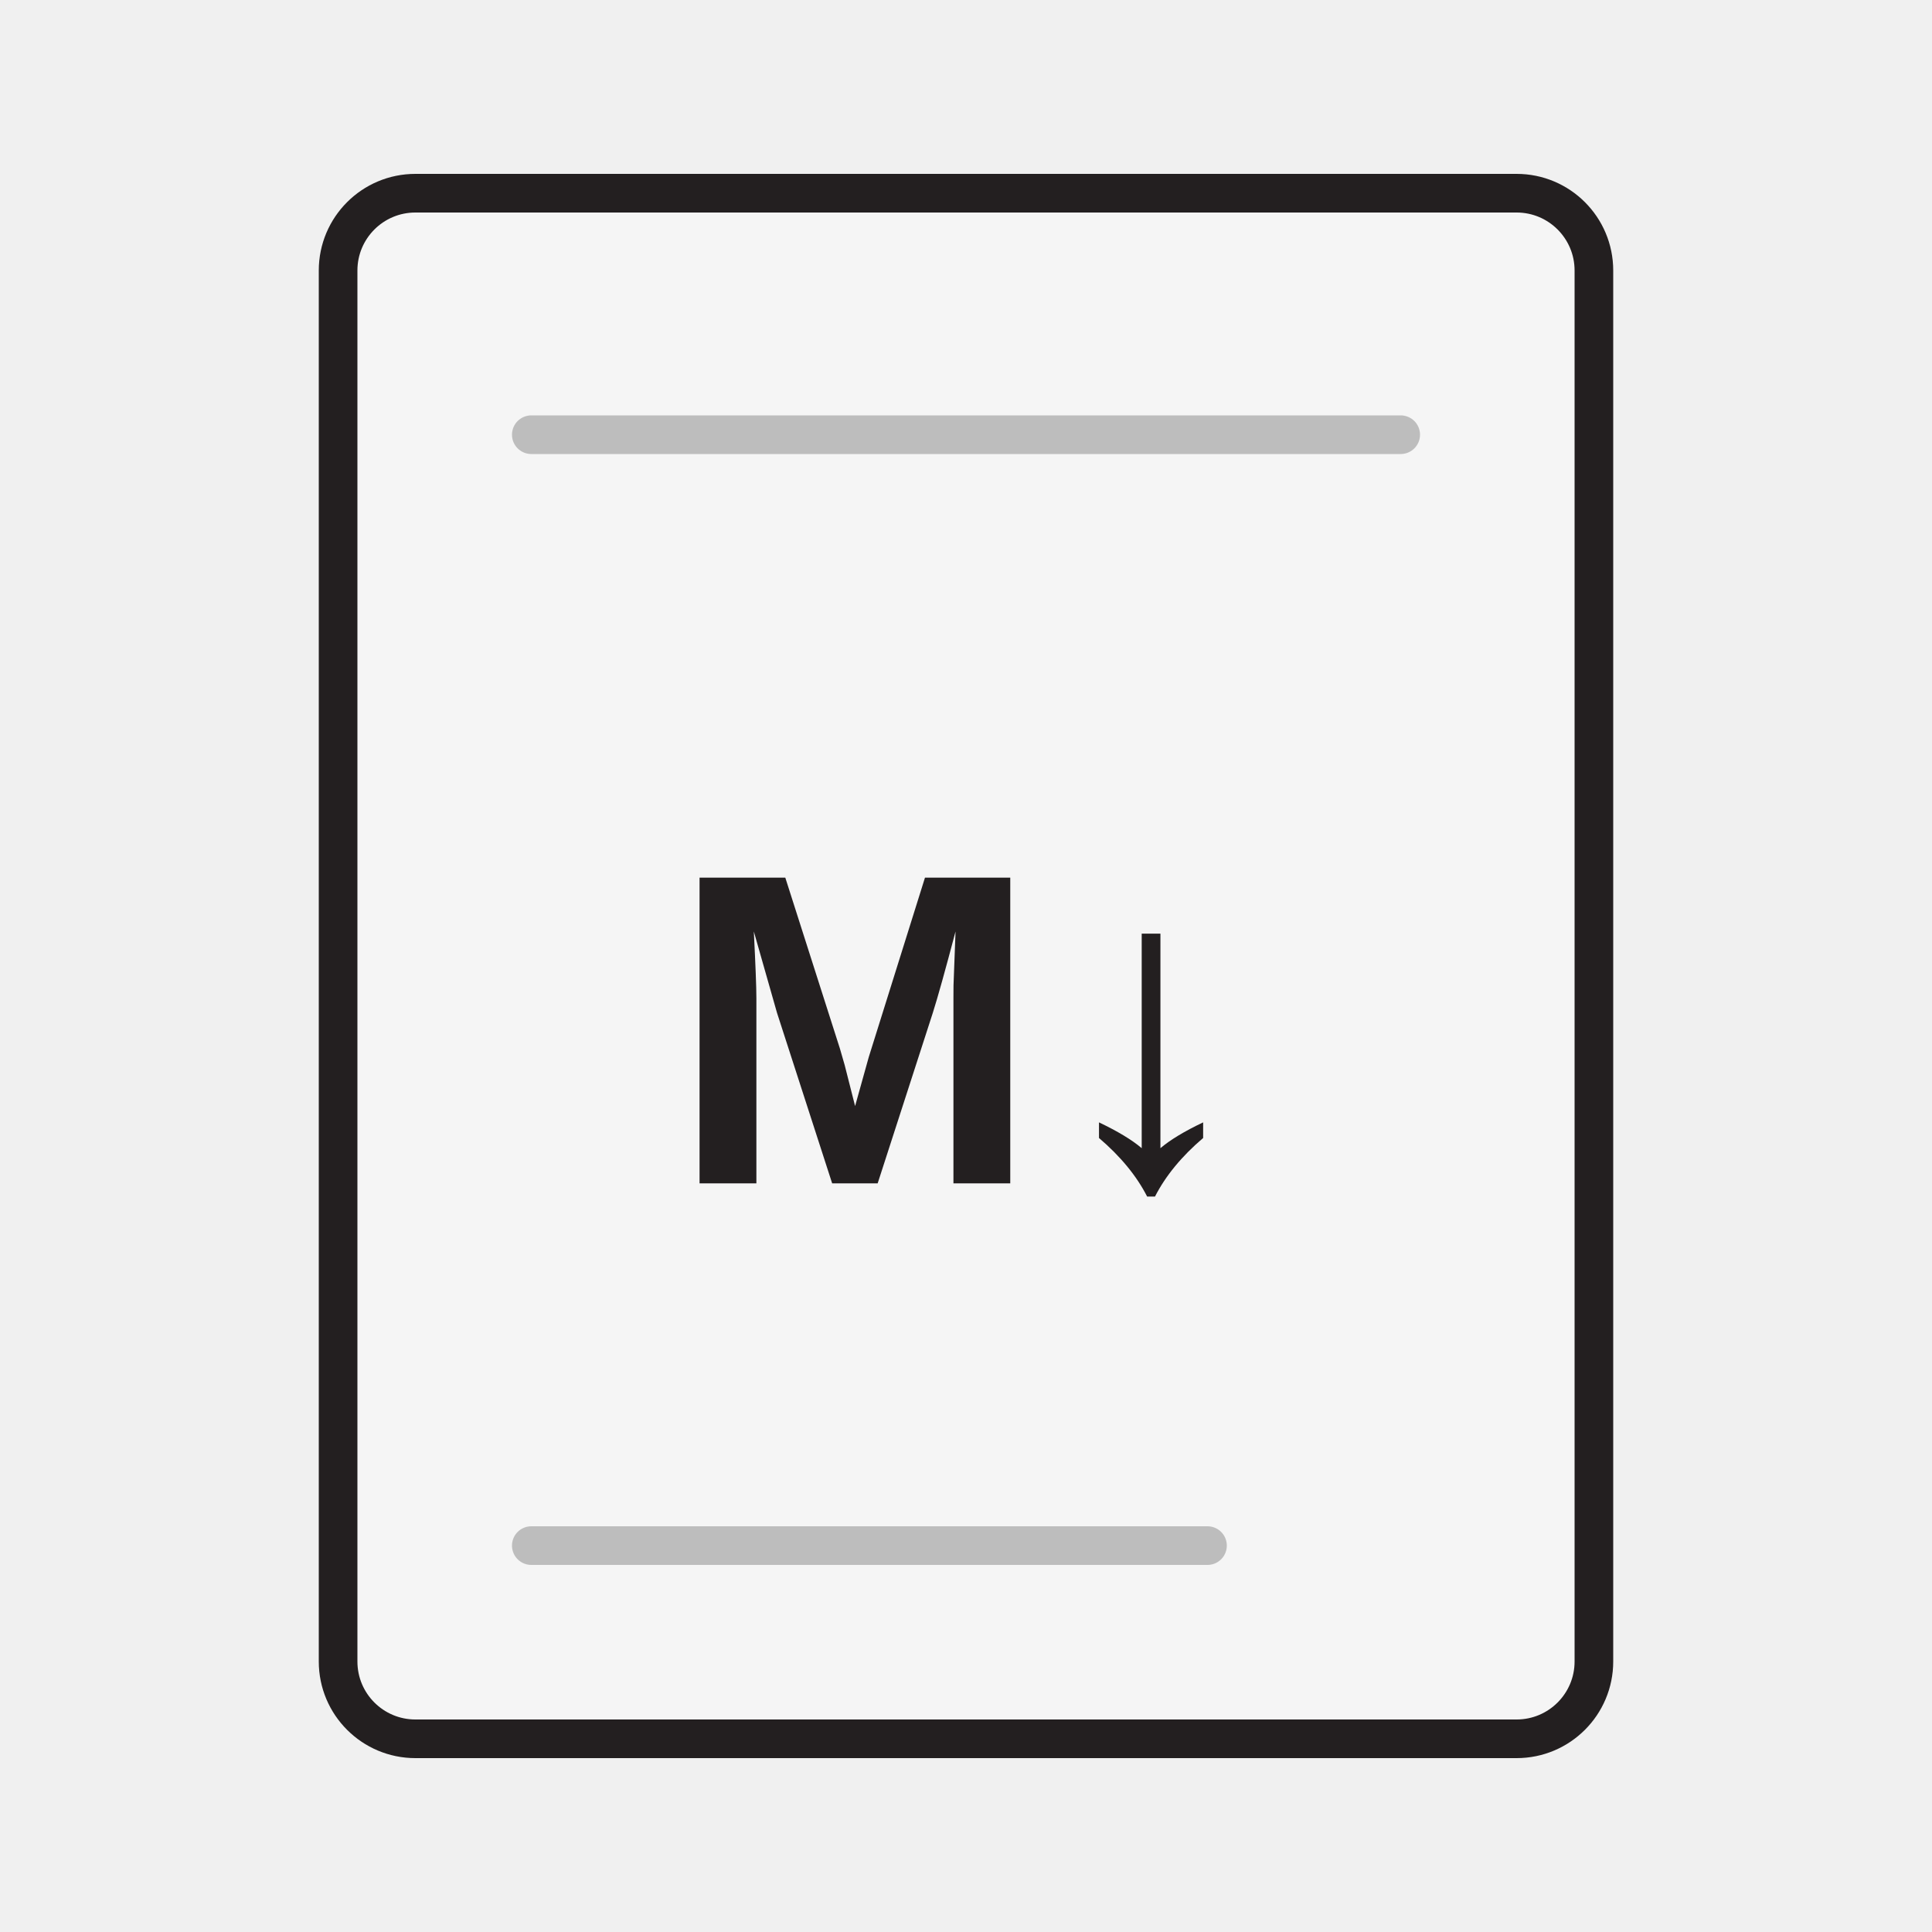
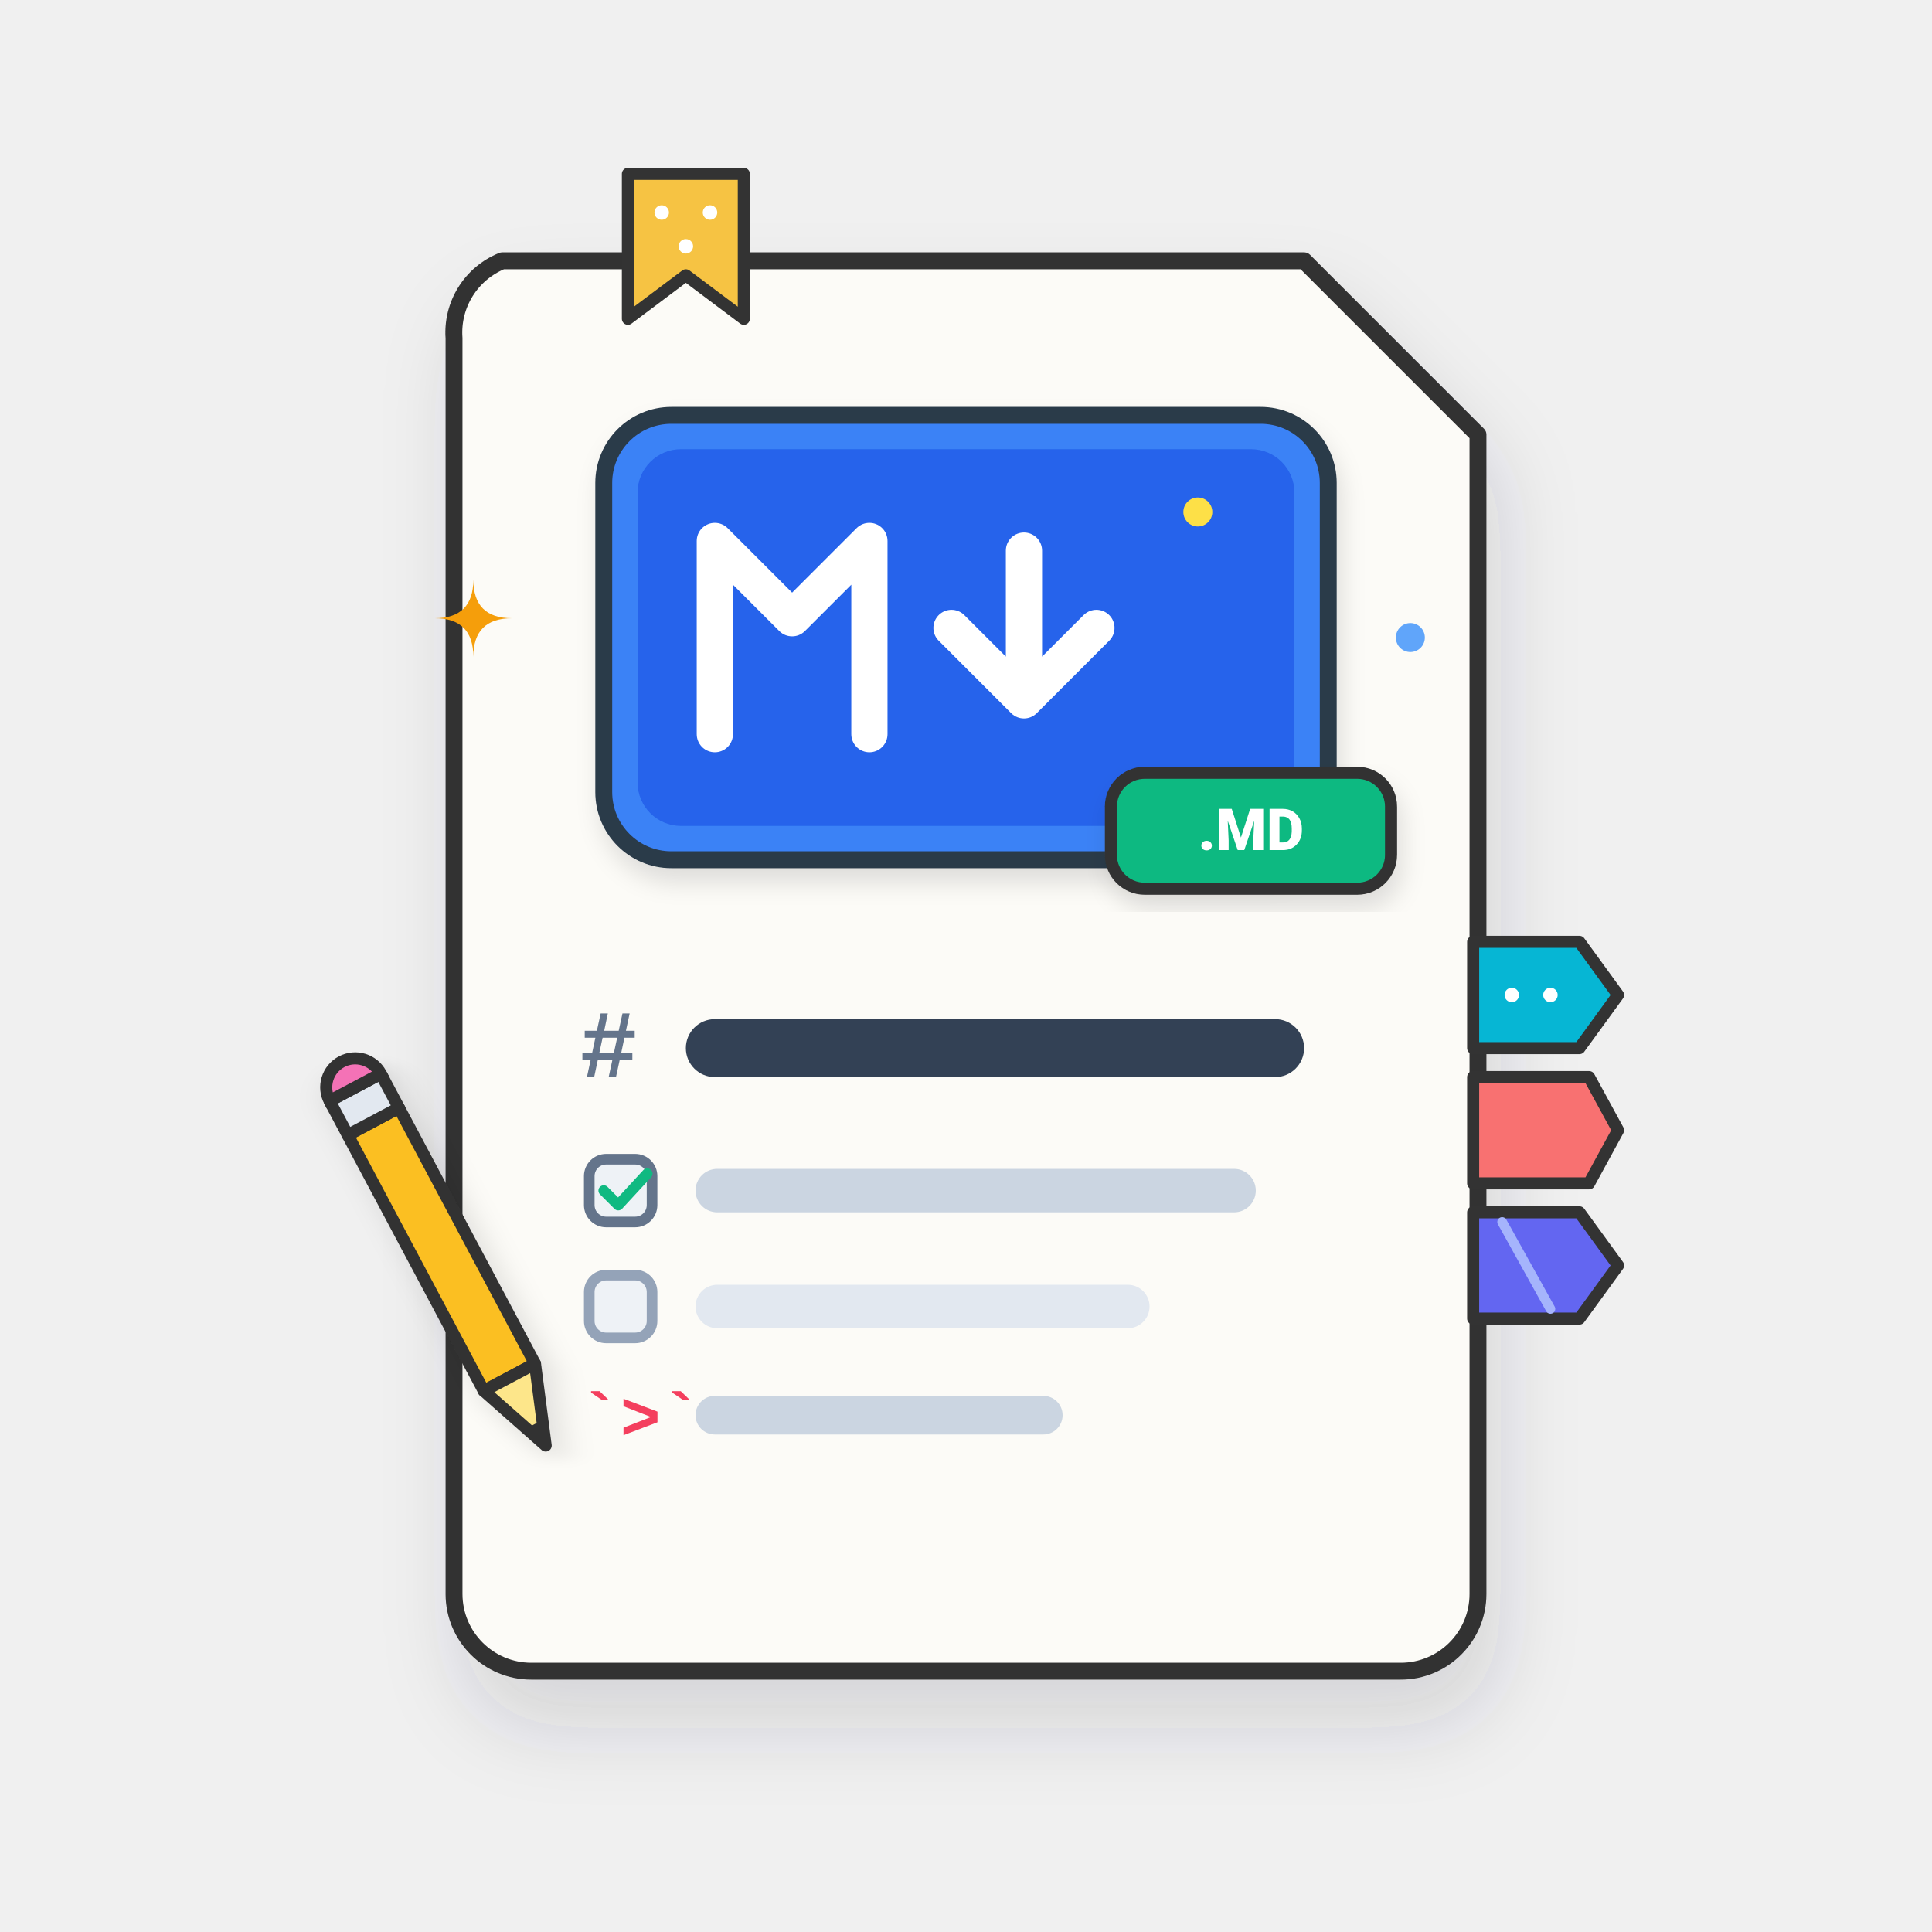
- <svg xmlns="http://www.w3.org/2000/svg" width="400" height="400" viewBox="0 0 400 400">
-   <g>
-     <rect x="70" y="40" width="260" height="320" rx="16" ry="16" fill="#f5f5f5" stroke="#231f20" stroke-width="8" />
-     <line x1="110" y1="90" x2="290" y2="90" stroke="#bdbdbd" stroke-width="8" stroke-linecap="round" />
-     <line x1="110" y1="320" x2="250" y2="320" stroke="#bdbdbd" stroke-width="8" stroke-linecap="round" />
-     <text x="200" y="245" text-anchor="middle" font-family="Verdana, Arial, sans-serif" font-size="92" font-weight="bold" fill="#231f20">M↓</text>
+ <svg xmlns="http://www.w3.org/2000/svg" viewBox="0 0 400 400" width="400" height="400">
+   <defs>
+     <filter id="card-shadow" x="-10%" y="-10%" width="130%" height="130%">
+       <feDropShadow dx="3" dy="10" stdDeviation="8" flood-color="#2D3748" flood-opacity="0.14" />
+     </filter>
+     <filter id="sticker-shadow" x="-20%" y="-20%" width="140%" height="140%">
+       <feDropShadow dx="1" dy="3" stdDeviation="2.5" flood-color="#000000" flood-opacity="0.12" />
+     </filter>
+   </defs>
+   <path d="M 270 54 L 306 90 L 270 90 Z" fill="#E2E8F0" stroke="#333333" stroke-width="3" stroke-linejoin="round" />
+   <path d="M 104 54             L 270 54             L 306 90             L 306 330             A 16 16 0 0 1 290 346             L 110 346             A 16 16 0 0 1 94 330             L 94 70             A 16 16 0 0 1 104 54 Z" fill="#FCFBF7" stroke="#333333" stroke-width="3.5" stroke-linejoin="round" filter="url(#card-shadow)" />
+   <g transform="translate(130, 36)">
+     <path d="M 0 0 L 24 0 L 24 30 L 12 21 L 0 30 Z" fill="#F6C343" stroke="#333333" stroke-width="2.5" stroke-linejoin="round" />
+     <circle cx="7" cy="8" r="1.5" fill="#FFFFFF" />
+     <circle cx="17" cy="8" r="1.5" fill="#FFFFFF" />
+     <circle cx="12" cy="15" r="1.5" fill="#FFFFFF" />
  </g>
+   <g transform="translate(125, 86)" filter="url(#sticker-shadow)">
+     <rect x="0" y="0" width="150" height="92" rx="14" fill="#3B82F6" stroke="#2B3A4A" stroke-width="3.5" />
+     <rect x="7" y="7" width="136" height="78" rx="9" fill="#2563EB" />
+     <path d="M 23 66 L 23 26 L 39 42 L 55 26 L 55 66" fill="none" stroke="#FFFFFF" stroke-width="7.5" stroke-linecap="round" stroke-linejoin="round" />
+     <path d="M 87 28 L 87 58 M 72 44 L 87 59 L 102 44" fill="none" stroke="#FFFFFF" stroke-width="7.5" stroke-linecap="round" stroke-linejoin="round" />
+     <circle cx="123" cy="20" r="3" fill="#FDE047" />
+   </g>
+   <g transform="translate(230, 160)" filter="url(#sticker-shadow)">
+     <rect x="0" y="0" width="58" height="24" rx="7" fill="#10B981" stroke="#333333" stroke-width="2.5" />
+     <text x="29" y="16" font-family="system-ui, -apple-system, BlinkMacSystemFont, 'Segoe UI', Roboto, sans-serif" font-size="12" font-weight="900" fill="#FFFFFF" text-anchor="middle">.MD</text>
+   </g>
+   <g transform="translate(120, 206)">
+     <text x="0" y="17" font-family="'Courier New', Courier, monospace" font-size="20" font-weight="bold" fill="#64748B">#</text>
+     <rect x="22" y="5" width="128" height="12" rx="6" fill="#334155" />
+     <g transform="translate(0, 32)">
+       <rect x="2" y="2" width="13" height="13" rx="3.5" fill="#EEF2F6" stroke="#64748B" stroke-width="2.2" />
+       <path d="M 5 8.5 L 8 11.5 L 14 5" fill="none" stroke="#10B981" stroke-width="2.2" stroke-linecap="round" stroke-linejoin="round" />
+       <rect x="24" y="4" width="116" height="9" rx="4.5" fill="#CBD5E1" />
+     </g>
+     <g transform="translate(0, 56)">
+       <rect x="2" y="2" width="13" height="13" rx="3.5" fill="#EEF2F6" stroke="#94A3B8" stroke-width="2.2" />
+       <rect x="24" y="4" width="94" height="9" rx="4.5" fill="#E2E8F0" />
+     </g>
+     <g transform="translate(0, 80)">
+       <text x="0" y="12" font-family="'Courier New', Courier, monospace" font-size="14" font-weight="bold" fill="#F43F5E">`&gt;`</text>
+       <rect x="24" y="3" width="76" height="8" rx="4" fill="#CBD5E1" />
+     </g>
+   </g>
+   <g transform="translate(72, 235) rotate(-28)" filter="url(#sticker-shadow)">
+     <path d="M 0 0 L 12 0 L 12 60 L 0 60 Z" fill="#FBBF24" stroke="#333333" stroke-width="2.5" stroke-linejoin="round" />
+     <rect x="0" y="-8" width="12" height="8" fill="#E2E8F0" stroke="#333333" stroke-width="2.5" stroke-linejoin="round" />
+     <path d="M 0 -8 A 6 6 0 0 1 12 -8 Z" fill="#F472B6" stroke="#333333" stroke-width="2.5" />
+     <path d="M 0 60 L 12 60 L 6 76 Z" fill="#FDE68A" stroke="#333333" stroke-width="2.5" stroke-linejoin="round" />
+     <polygon points="4,71 8,71 6,76" fill="#333333" />
+   </g>
+   <g transform="translate(305, 195)">
+     <path d="M 0 0 L 22 0 L 30 11 L 22 22 L 0 22 Z" fill="#06B6D4" stroke="#333333" stroke-width="2.5" stroke-linejoin="round" />
+     <circle cx="8" cy="11" r="1.5" fill="#FFFFFF" />
+     <circle cx="16" cy="11" r="1.5" fill="#FFFFFF" />
+     <path d="M 0 28 L 24 28 L 30 39 L 24 50 L 0 50 Z" fill="#F87171" stroke="#333333" stroke-width="2.5" stroke-linejoin="round" />
+     <path d="M 0 56 L 22 56 L 30 67 L 22 78 L 0 78 Z" fill="#6366F1" stroke="#333333" stroke-width="2.5" stroke-linejoin="round" />
+     <line x1="6" y1="58" x2="16" y2="76" stroke="#A5B4FC" stroke-width="2" stroke-linecap="round" />
+   </g>
+   <path d="M 98 120 Q 98 128 90 128 Q 98 128 98 136 Q 98 128 106 128 Q 98 128 98 120 Z" fill="#F59E0B" />
+   <circle cx="292" cy="132" r="3" fill="#60A5FA" />
</svg>
